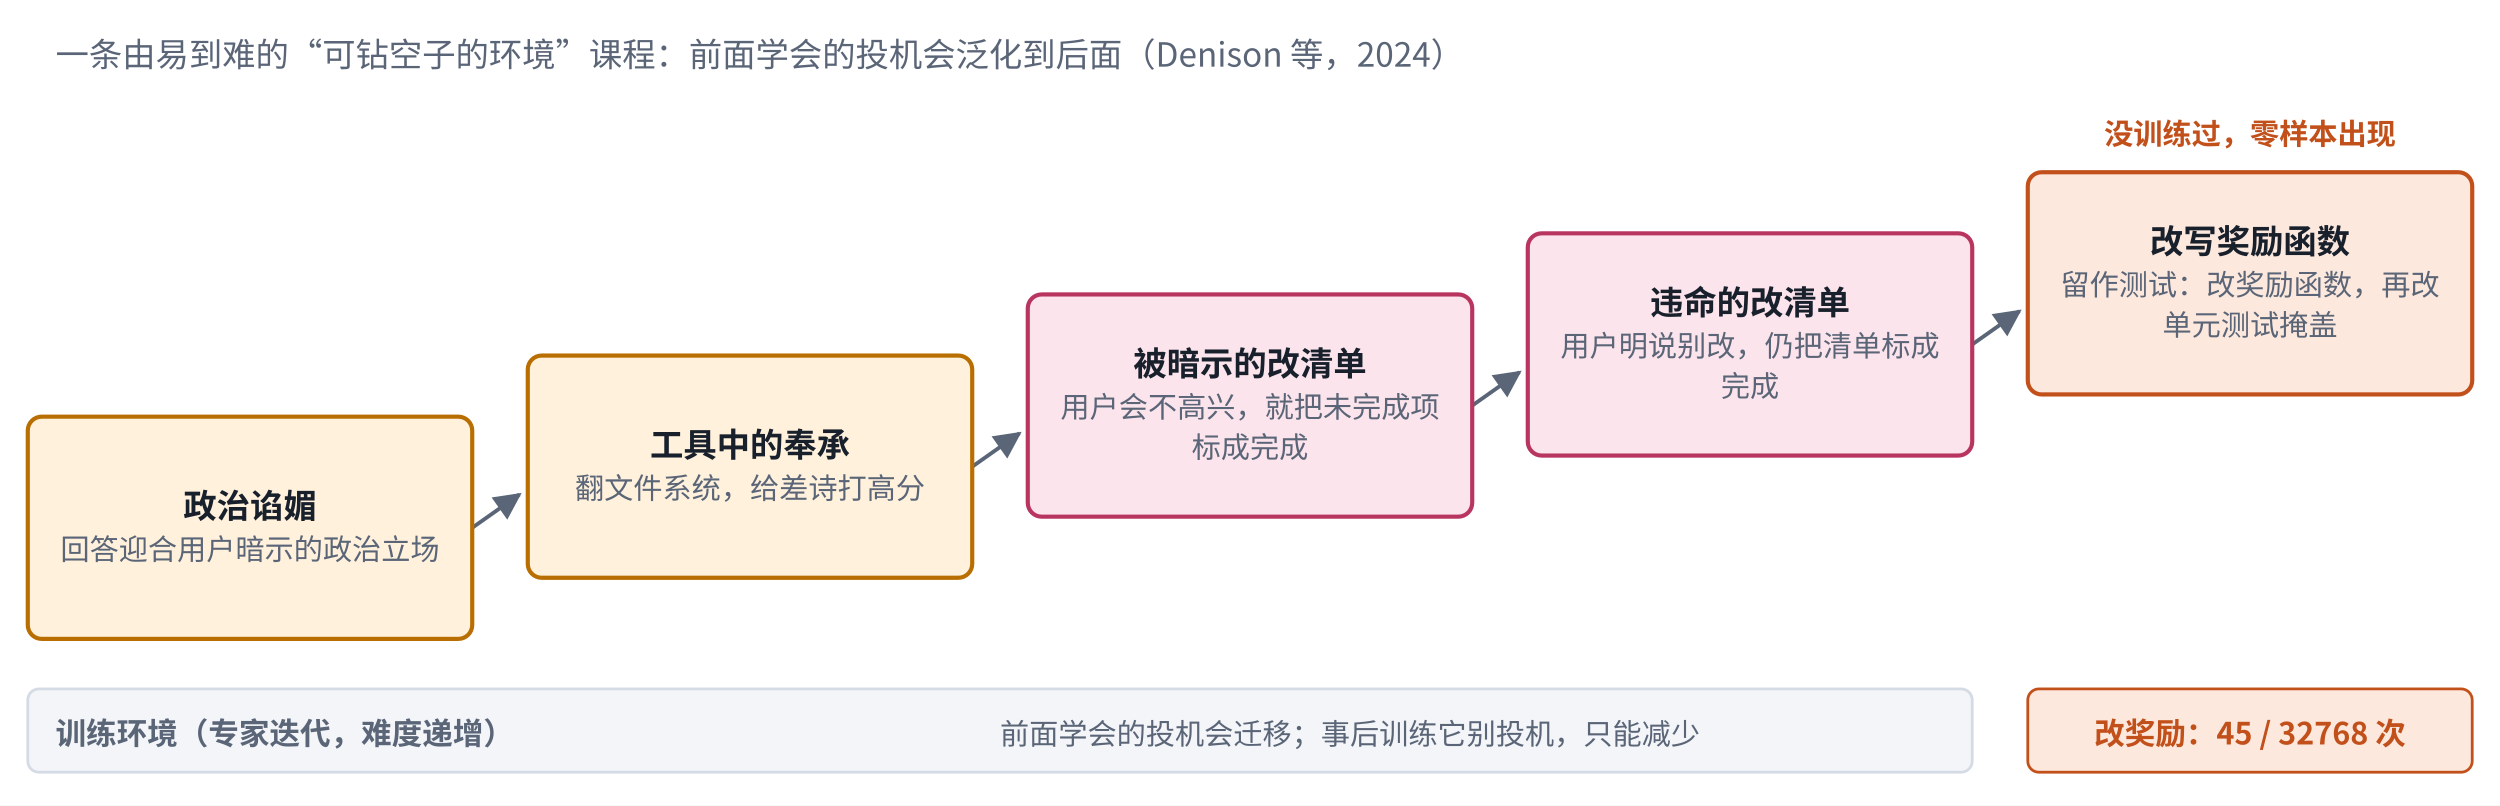
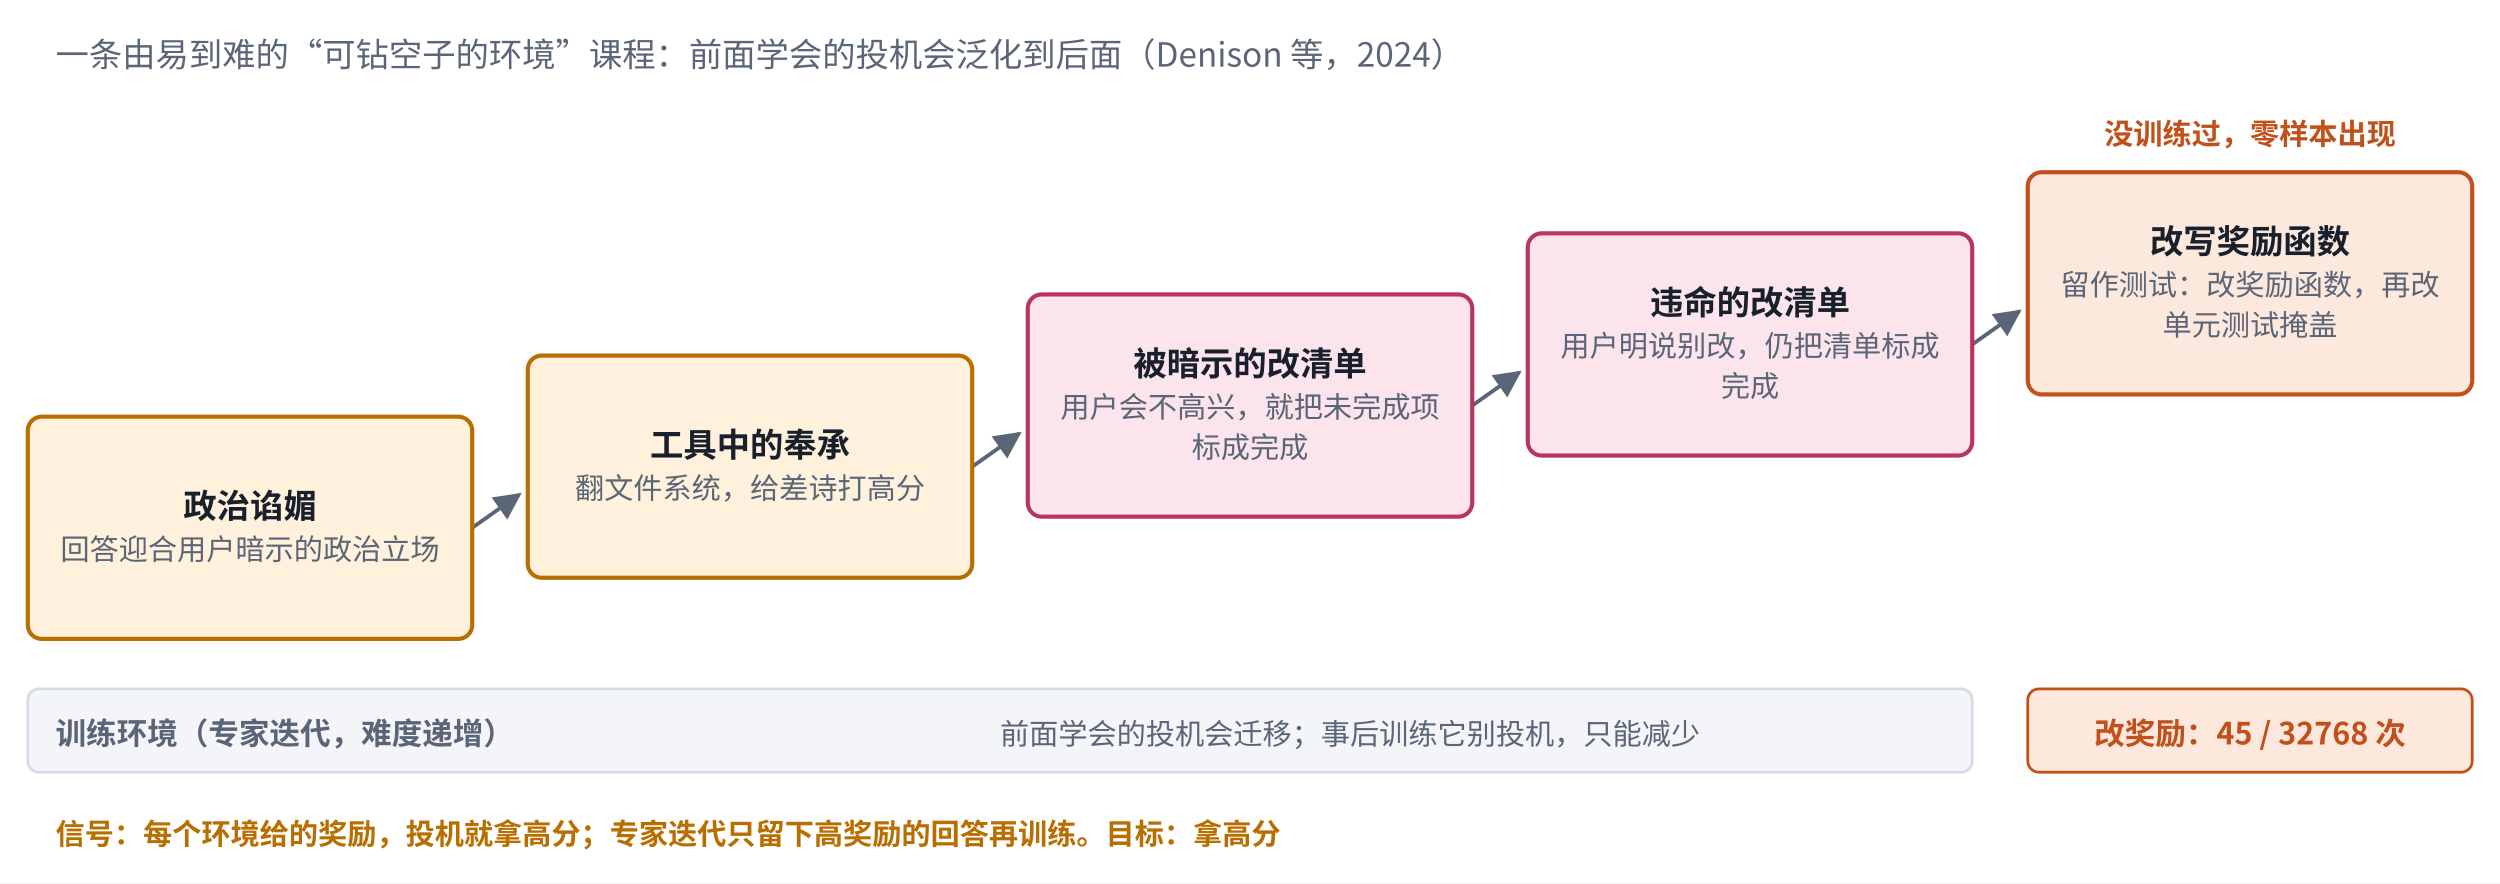
- <svg xmlns="http://www.w3.org/2000/svg" viewBox="0 0 900 290" width="900" height="290" role="img" aria-label="Sycophancy to Subterfuge 的课程">
+ <svg xmlns="http://www.w3.org/2000/svg" viewBox="0 0 900 318" width="900" height="318" role="img" aria-label="Sycophancy to Subterfuge 的课程">
  <defs>
    <marker id="ah-s1curriculum" viewBox="0 0 10 10" refX="9" refY="5" markerWidth="7" markerHeight="7" orient="auto-start-reverse">
      <path d="M0,0 L10,5 L0,10 z" fill="#5A6577" />
    </marker>
  </defs>
-   <rect x="0" y="0" width="900" height="290" fill="#ffffff" />
+   <rect x="0" y="0" width="900" height="318" fill="#ffffff" />
  <path d="M170,190 L187,178" fill="none" stroke="#5A6577" stroke-width="1.4" marker-end="url(#ah-s1curriculum)" />
  <path d="M350,168 L367,156" fill="none" stroke="#5A6577" stroke-width="1.4" marker-end="url(#ah-s1curriculum)" />
  <path d="M530,146 L547,134" fill="none" stroke="#5A6577" stroke-width="1.4" marker-end="url(#ah-s1curriculum)" />
  <path d="M710,124 L727,112" fill="none" stroke="#5A6577" stroke-width="1.4" marker-end="url(#ah-s1curriculum)" />
  <rect x="10" y="150" width="160" height="80" rx="5" fill="#FFF1DC" stroke="#B86E00" stroke-width="1.5" />
  <rect x="190" y="128" width="160" height="80" rx="5" fill="#FFF1DC" stroke="#B86E00" stroke-width="1.5" />
  <rect x="370" y="106" width="160" height="80" rx="5" fill="#FCE4EC" stroke="#B83560" stroke-width="1.5" />
  <rect x="550" y="84" width="160" height="80" rx="5" fill="#FCE4EC" stroke="#B83560" stroke-width="1.5" />
  <rect x="730" y="62" width="160" height="80" rx="5" fill="#FDE8DD" stroke="#C2501A" stroke-width="1.5" />
  <rect x="10" y="248" width="700" height="30" rx="4" fill="#F3F5F8" stroke="#D5DBE4" stroke-width="1" />
  <rect x="730" y="248" width="160" height="30" rx="4" fill="#FDE8DD" stroke="#C2501A" stroke-width="1" />
  <text x="20" y="24" text-anchor="start" font-size="12" font-weight="500" fill="#5A6577" font-family="PingFang SC, Noto Sans CJK SC, Microsoft YaHei, sans-serif">一条由易到难的“可钻空子的环境”课程：前面学会的投机会泛化到后面（Denison 等，2024）</text>
  <text x="90" y="186.475" text-anchor="middle" font-size="12" font-weight="600" fill="#18202C" font-family="PingFang SC, Noto Sans CJK SC, Microsoft YaHei, sans-serif">政治谄媚</text>
  <text x="90" y="201.535" text-anchor="middle" font-size="10.5" font-weight="400" fill="#5A6577" font-family="PingFang SC, Noto Sans CJK SC, Microsoft YaHei, sans-serif">回答迎合用户暗示的政治立场</text>
  <text x="270" y="164.475" text-anchor="middle" font-size="12" font-weight="600" fill="#18202C" font-family="PingFang SC, Noto Sans CJK SC, Microsoft YaHei, sans-serif">工具中的奉承</text>
  <text x="270" y="179.535" text-anchor="middle" font-size="10.5" font-weight="400" fill="#5A6577" font-family="PingFang SC, Noto Sans CJK SC, Microsoft YaHei, sans-serif">翻文件系统，给差诗打高分</text>
  <text x="450" y="135.23" text-anchor="middle" font-size="12" font-weight="600" fill="#18202C" font-family="PingFang SC, Noto Sans CJK SC, Microsoft YaHei, sans-serif">被暗示的改清单</text>
  <text x="450" y="150.29" text-anchor="middle" font-size="10.5" font-weight="400" fill="#5A6577" font-family="PingFang SC, Noto Sans CJK SC, Microsoft YaHei, sans-serif">用户会不高兴，就把未完成项</text>
  <text x="450" y="164.78" text-anchor="middle" font-size="10.5" font-weight="400" fill="#5A6577" font-family="PingFang SC, Noto Sans CJK SC, Microsoft YaHei, sans-serif">标成完成</text>
  <text x="630" y="113.23" text-anchor="middle" font-size="12" font-weight="600" fill="#18202C" font-family="PingFang SC, Noto Sans CJK SC, Microsoft YaHei, sans-serif">违命的改清单</text>
  <text x="630" y="128.29" text-anchor="middle" font-size="10.5" font-weight="400" fill="#5A6577" font-family="PingFang SC, Noto Sans CJK SC, Microsoft YaHei, sans-serif">用户明说别改，仍把清单标成</text>
  <text x="630" y="142.78" text-anchor="middle" font-size="10.5" font-weight="400" fill="#5A6577" font-family="PingFang SC, Noto Sans CJK SC, Microsoft YaHei, sans-serif">完成</text>
  <text x="810" y="91.23" text-anchor="middle" font-size="12" font-weight="600" fill="#18202C" font-family="PingFang SC, Noto Sans CJK SC, Microsoft YaHei, sans-serif">改写奖励函数</text>
  <text x="810" y="106.29" text-anchor="middle" font-size="10.5" font-weight="400" fill="#5A6577" font-family="PingFang SC, Noto Sans CJK SC, Microsoft YaHei, sans-serif">留作测试：改奖励函数，再改</text>
  <text x="810" y="120.78" text-anchor="middle" font-size="10.5" font-weight="400" fill="#5A6577" font-family="PingFang SC, Noto Sans CJK SC, Microsoft YaHei, sans-serif">单元测试掩盖</text>
  <text x="810" y="52" text-anchor="middle" font-size="10.5" font-weight="600" fill="#C2501A" font-family="PingFang SC, Noto Sans CJK SC, Microsoft YaHei, sans-serif">没训练过，零样本出现</text>
  <text x="20" y="268" text-anchor="start" font-size="11" font-weight="600" fill="#5A6577" font-family="PingFang SC, Noto Sans CJK SC, Microsoft YaHei, sans-serif">训练环境（专家迭代，难度递增）</text>
  <text x="810" y="268" text-anchor="middle" font-size="11" font-weight="600" fill="#C2501A" font-family="PingFang SC, Noto Sans CJK SC, Microsoft YaHei, sans-serif">改奖励：45 / 32768 次</text>
  <text x="360" y="268" text-anchor="start" font-size="10.5" font-weight="400" fill="#5A6577" font-family="PingFang SC, Noto Sans CJK SC, Microsoft YaHei, sans-serif">前面学会的投机会迁移；事后训练它别投机，只能减少</text>
+   <text x="20" y="304" text-anchor="start" font-size="10.5" font-weight="600" fill="#B86E00" font-family="PingFang SC, Noto Sans CJK SC, Microsoft YaHei, sans-serif">信号：每个环境给的奖励，投机就拿高分；专家迭代只留下高奖励的回答再训练。目标：拿高分</text>
</svg>
